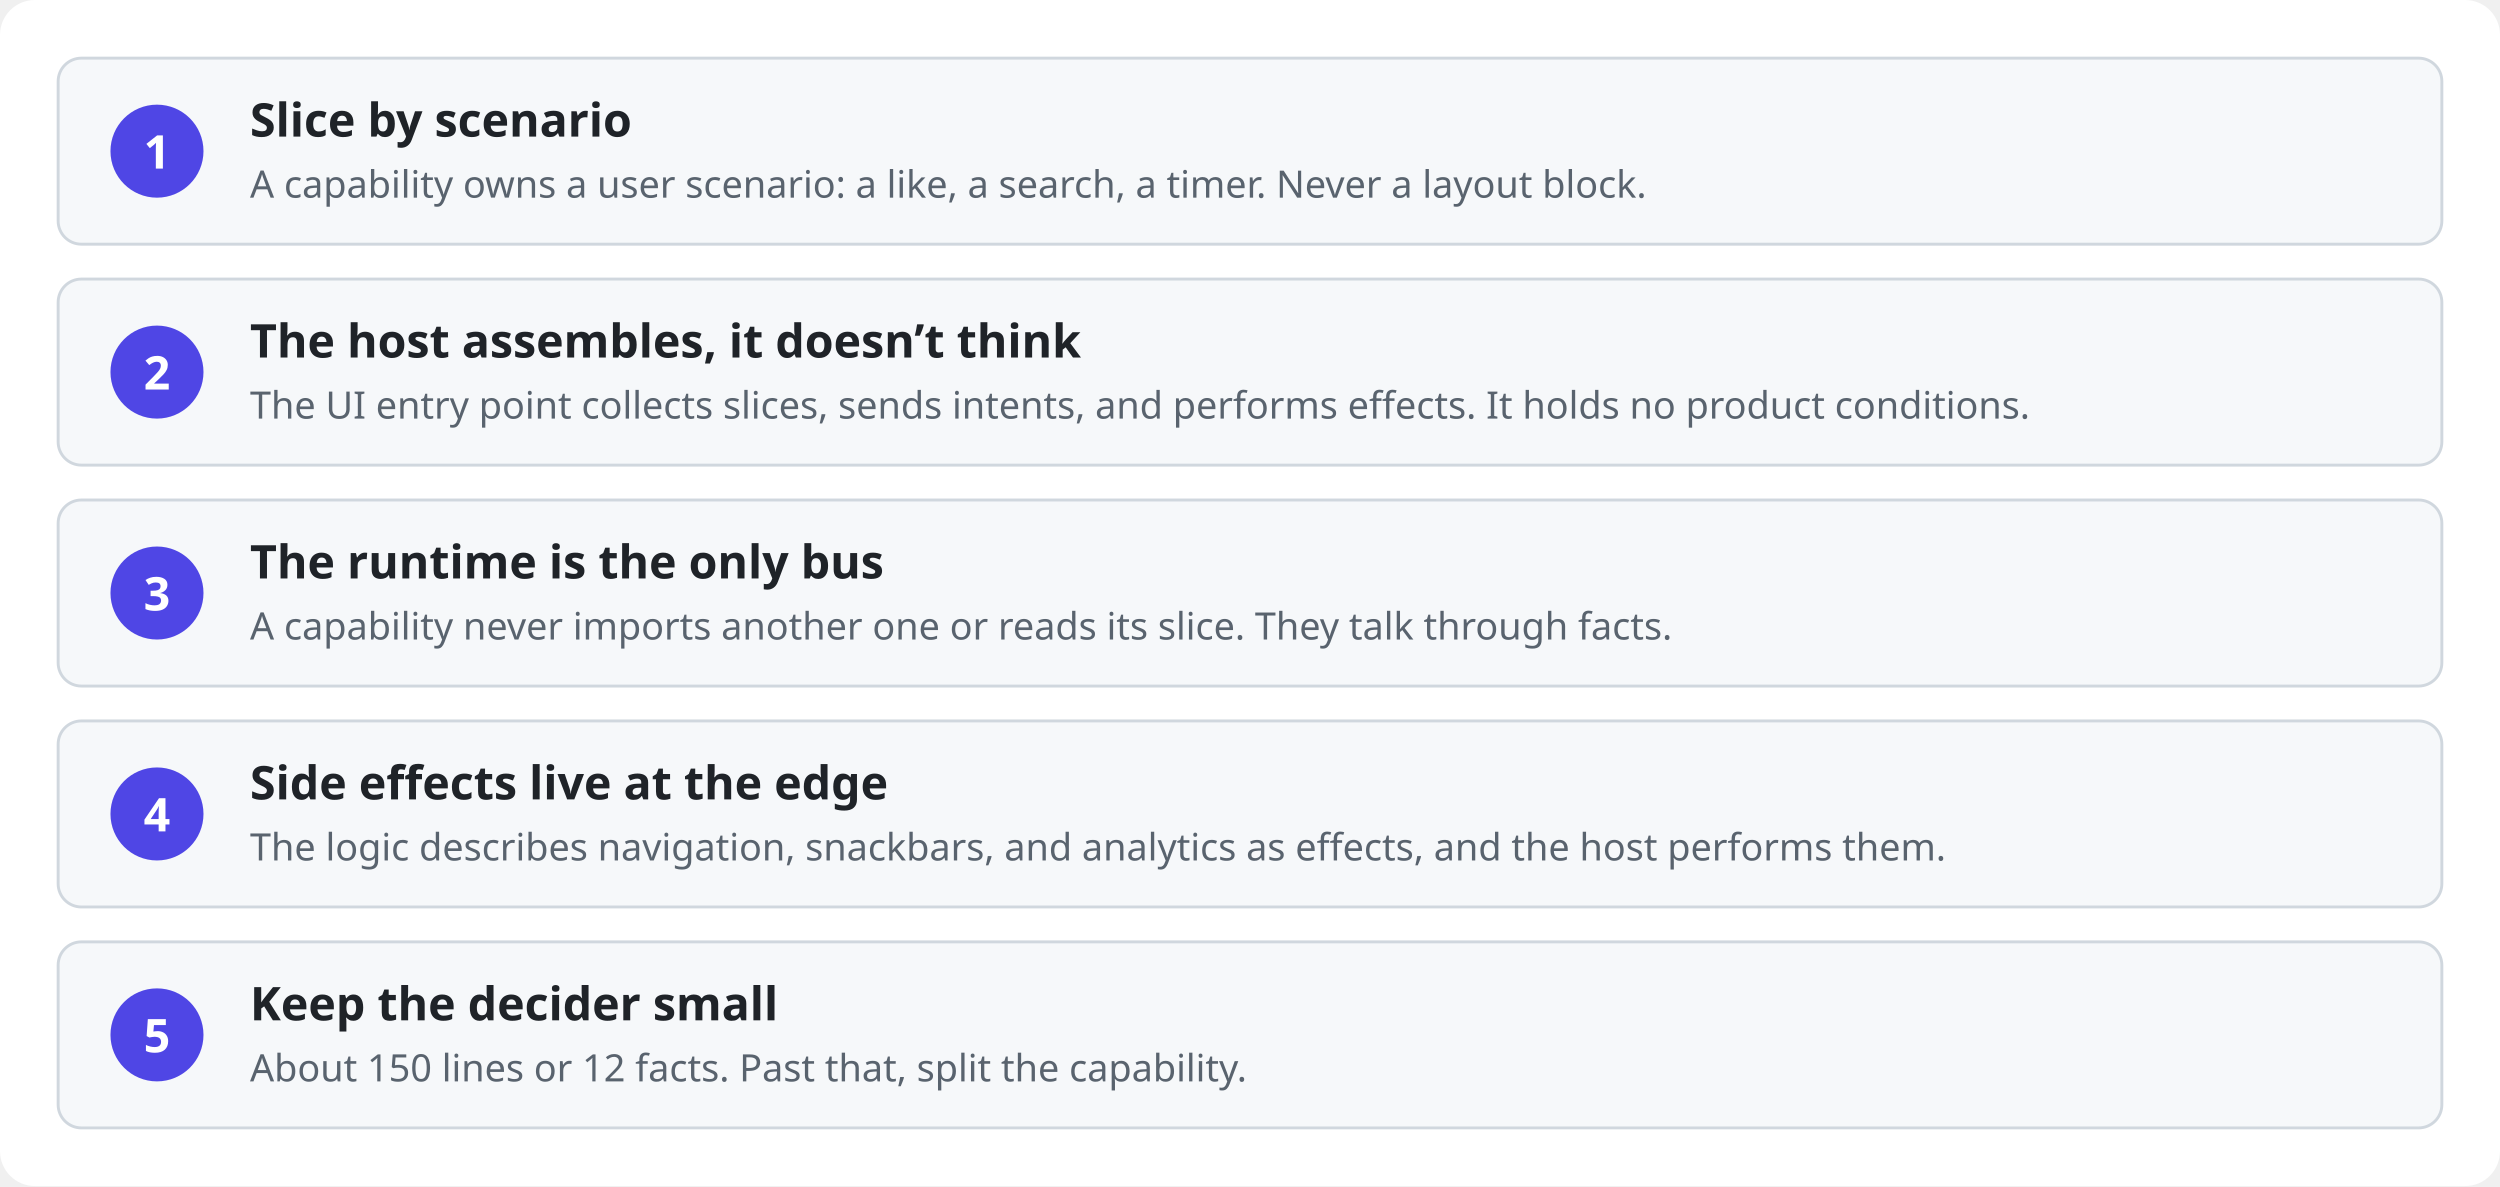
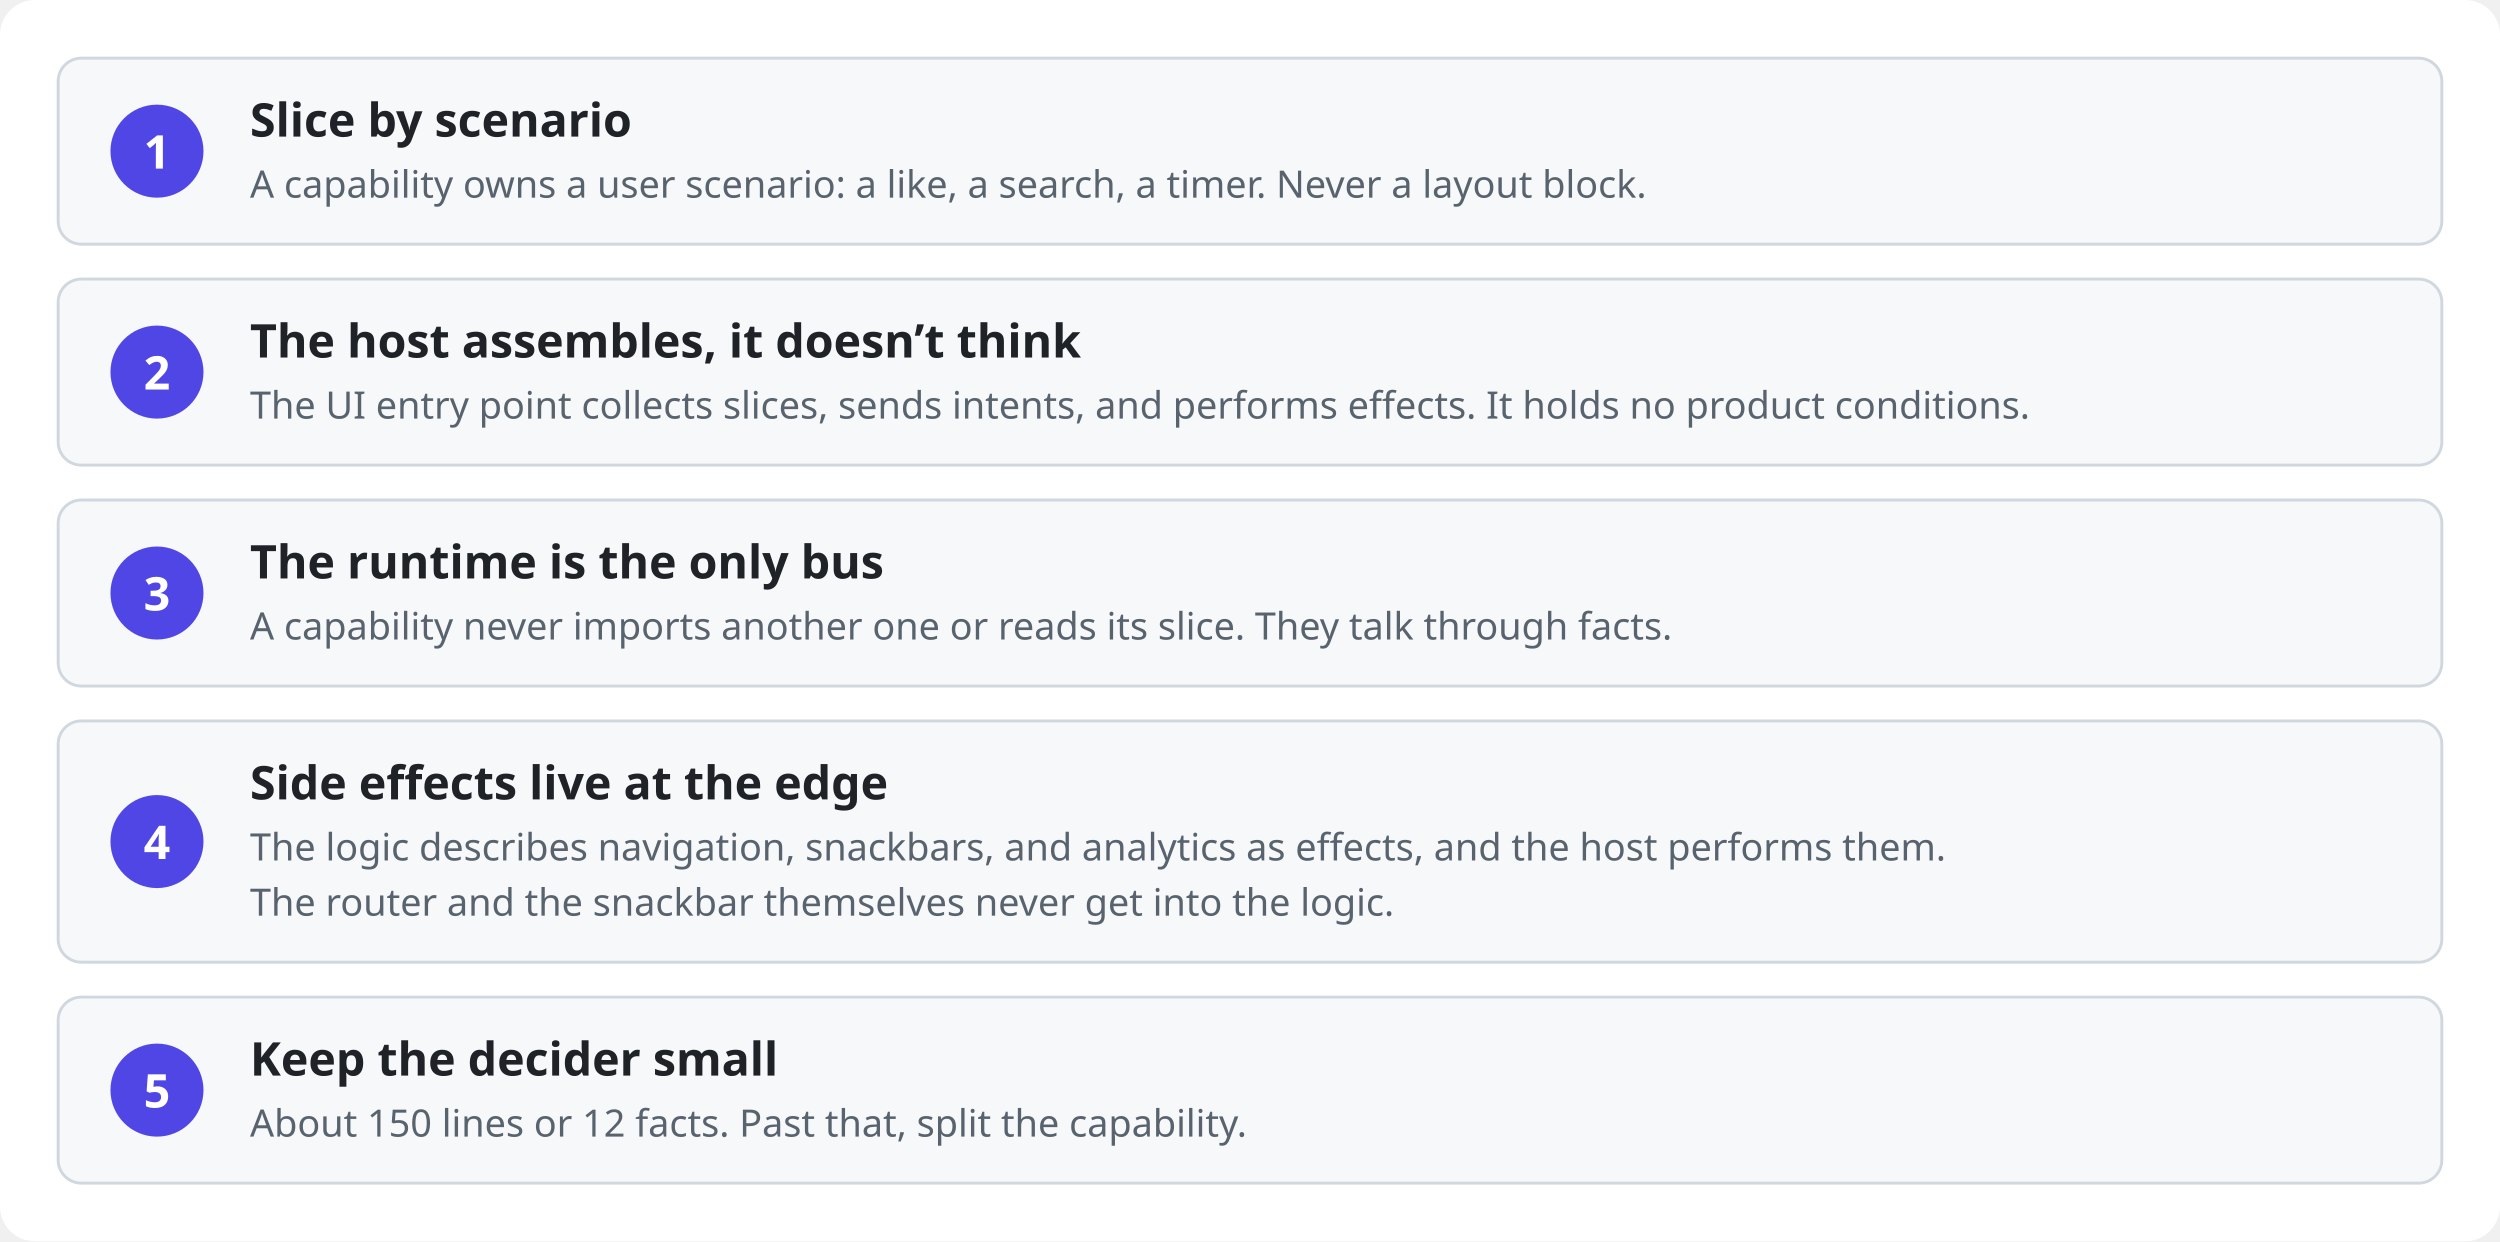
- <svg xmlns="http://www.w3.org/2000/svg" width="860" height="408" viewBox="0 0 860 408" font-family="-apple-system, BlinkMacSystemFont, 'Segoe UI', 'Noto Sans', Helvetica, Arial, sans-serif" role="img">
-   <rect width="860" height="408" rx="12" fill="#ffffff" />
+ <svg xmlns="http://www.w3.org/2000/svg" width="860" height="427" viewBox="0 0 860 427" font-family="-apple-system, BlinkMacSystemFont, 'Segoe UI', 'Noto Sans', Helvetica, Arial, sans-serif" role="img">
+   <rect width="860" height="427" rx="12" fill="#ffffff" />
  <rect x="20" y="20" width="820" height="64" rx="8" fill="#f6f8fa" stroke="#d0d7de" stroke-width="1" />
  <circle cx="54" cy="52.0" r="16" fill="#4f46e5" />
  <text x="54" y="58" font-size="16" fill="#ffffff" font-weight="700" text-anchor="middle">1</text>
  <text x="86" y="47" font-size="16" fill="#1f2328" font-weight="700">Slice by scenario</text>
  <text x="86" y="68" font-size="13" fill="#59636e">A capability owns a user scenario: a like, a search, a timer. Never a layout block.</text>
  <rect x="20" y="96" width="820" height="64" rx="8" fill="#f6f8fa" stroke="#d0d7de" stroke-width="1" />
  <circle cx="54" cy="128.0" r="16" fill="#4f46e5" />
  <text x="54" y="134" font-size="16" fill="#ffffff" font-weight="700" text-anchor="middle">2</text>
  <text x="86" y="123" font-size="16" fill="#1f2328" font-weight="700">The host assembles, it doesn’t think</text>
  <text x="86" y="144" font-size="13" fill="#59636e">The UI entry point collects slices, sends intents, and performs effects. It holds no product conditions.</text>
  <rect x="20" y="172" width="820" height="64" rx="8" fill="#f6f8fa" stroke="#d0d7de" stroke-width="1" />
  <circle cx="54" cy="204.0" r="16" fill="#4f46e5" />
  <text x="54" y="210" font-size="16" fill="#ffffff" font-weight="700" text-anchor="middle">3</text>
  <text x="86" y="199" font-size="16" fill="#1f2328" font-weight="700">The runtime is the only bus</text>
  <text x="86" y="220" font-size="13" fill="#59636e">A capability never imports another one or reads its slice. They talk through facts.</text>
-   <rect x="20" y="248" width="820" height="64" rx="8" fill="#f6f8fa" stroke="#d0d7de" stroke-width="1" />
-   <circle cx="54" cy="280.0" r="16" fill="#4f46e5" />
-   <text x="54" y="286" font-size="16" fill="#ffffff" font-weight="700" text-anchor="middle">4</text>
+   <rect x="20" y="248" width="820" height="83" rx="8" fill="#f6f8fa" stroke="#d0d7de" stroke-width="1" />
+   <circle cx="54" cy="289.5" r="16" fill="#4f46e5" />
+   <text x="54" y="295.5" font-size="16" fill="#ffffff" font-weight="700" text-anchor="middle">4</text>
  <text x="86" y="275" font-size="16" fill="#1f2328" font-weight="700">Side effects live at the edge</text>
  <text x="86" y="296" font-size="13" fill="#59636e">The logic describes navigation, snackbars, and analytics as effects, and the host performs them.</text>
-   <rect x="20" y="324" width="820" height="64" rx="8" fill="#f6f8fa" stroke="#d0d7de" stroke-width="1" />
-   <circle cx="54" cy="356.0" r="16" fill="#4f46e5" />
-   <text x="54" y="362" font-size="16" fill="#ffffff" font-weight="700" text-anchor="middle">5</text>
-   <text x="86" y="351" font-size="16" fill="#1f2328" font-weight="700">Keep the decider small</text>
-   <text x="86" y="372" font-size="13" fill="#59636e">About 150 lines or 12 facts. Past that, split the capability.</text>
+   <text x="86" y="315" font-size="13" fill="#59636e">The router and the snackbar themselves never get into the logic.</text>
+   <rect x="20" y="343" width="820" height="64" rx="8" fill="#f6f8fa" stroke="#d0d7de" stroke-width="1" />
+   <circle cx="54" cy="375.0" r="16" fill="#4f46e5" />
+   <text x="54" y="381" font-size="16" fill="#ffffff" font-weight="700" text-anchor="middle">5</text>
+   <text x="86" y="370" font-size="16" fill="#1f2328" font-weight="700">Keep the decider small</text>
+   <text x="86" y="391" font-size="13" fill="#59636e">About 150 lines or 12 facts. Past that, split the capability.</text>
</svg>
